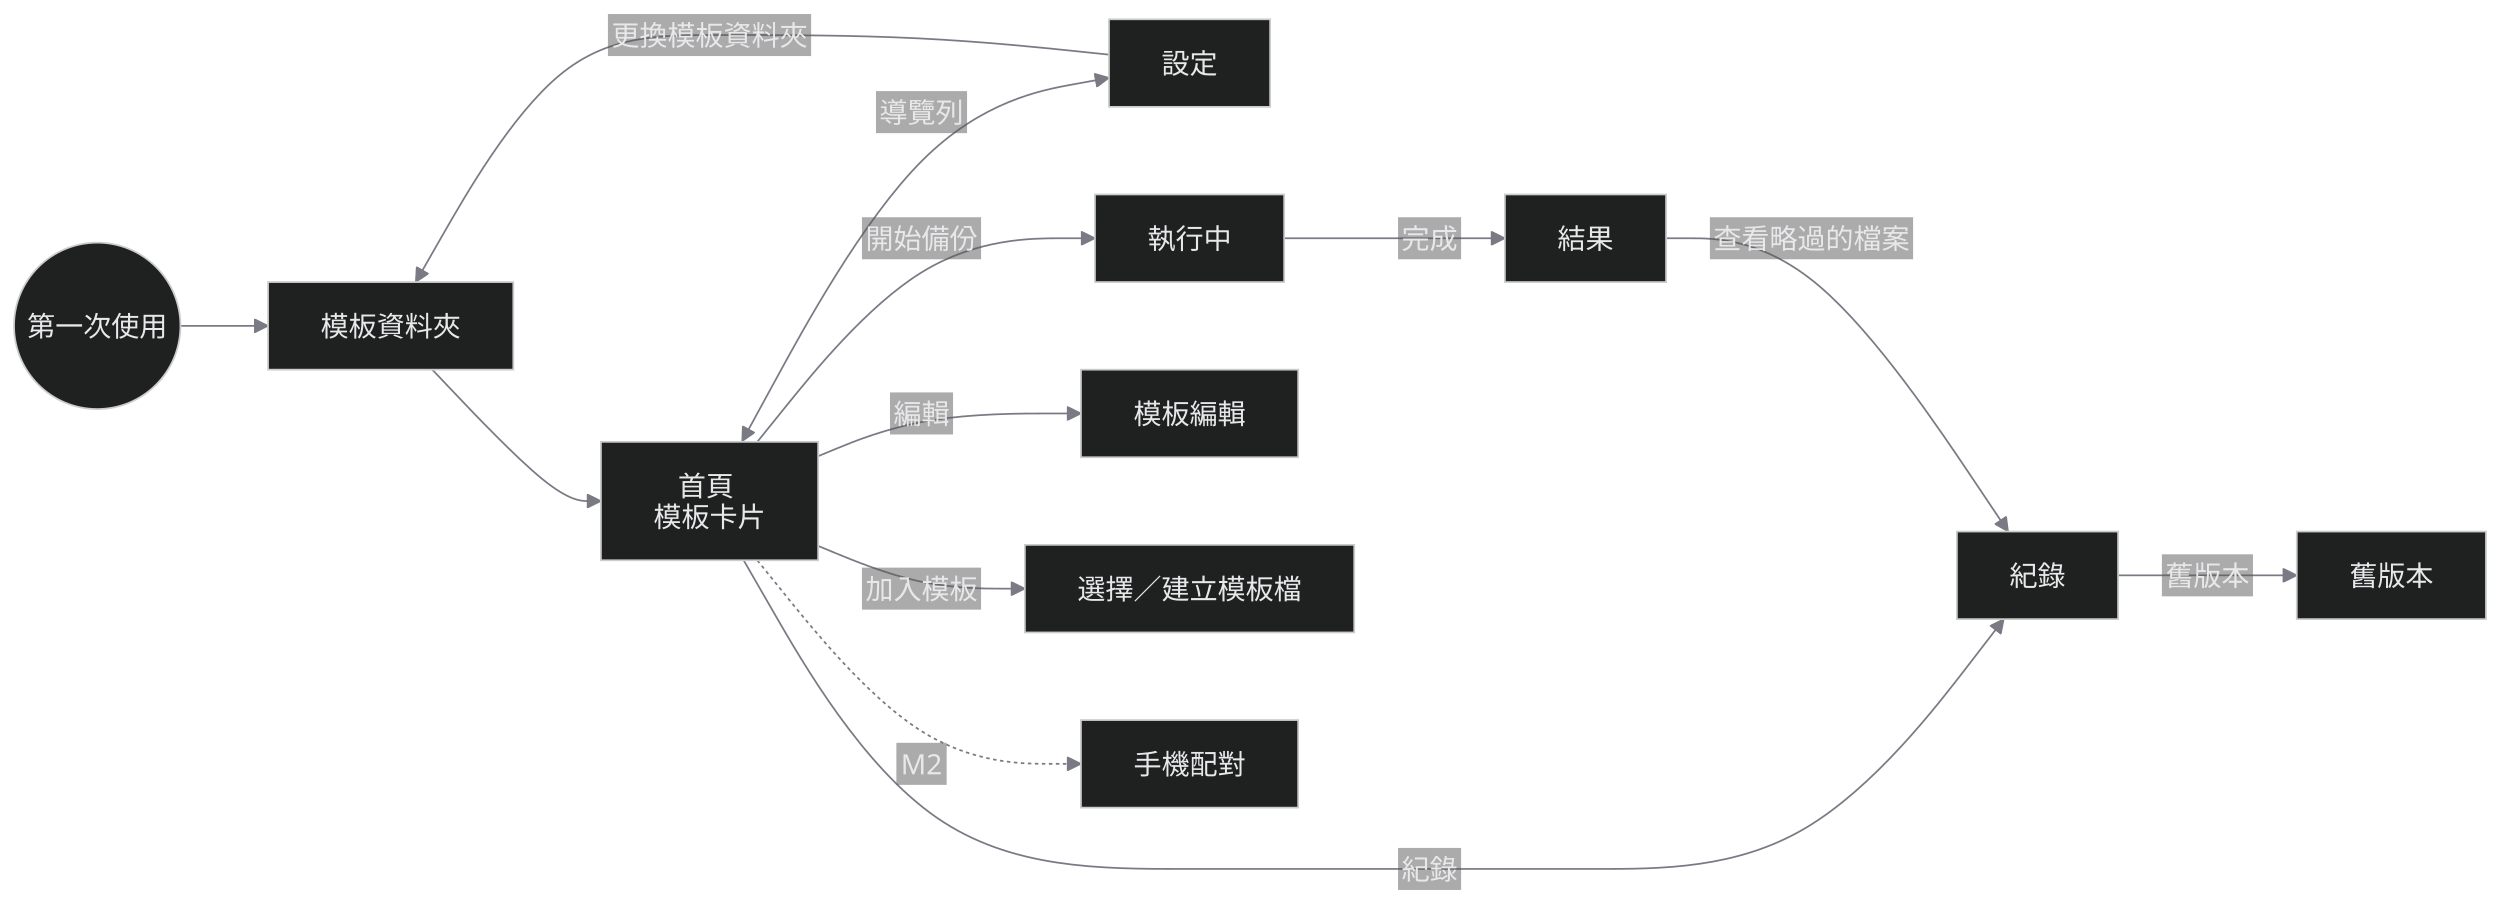
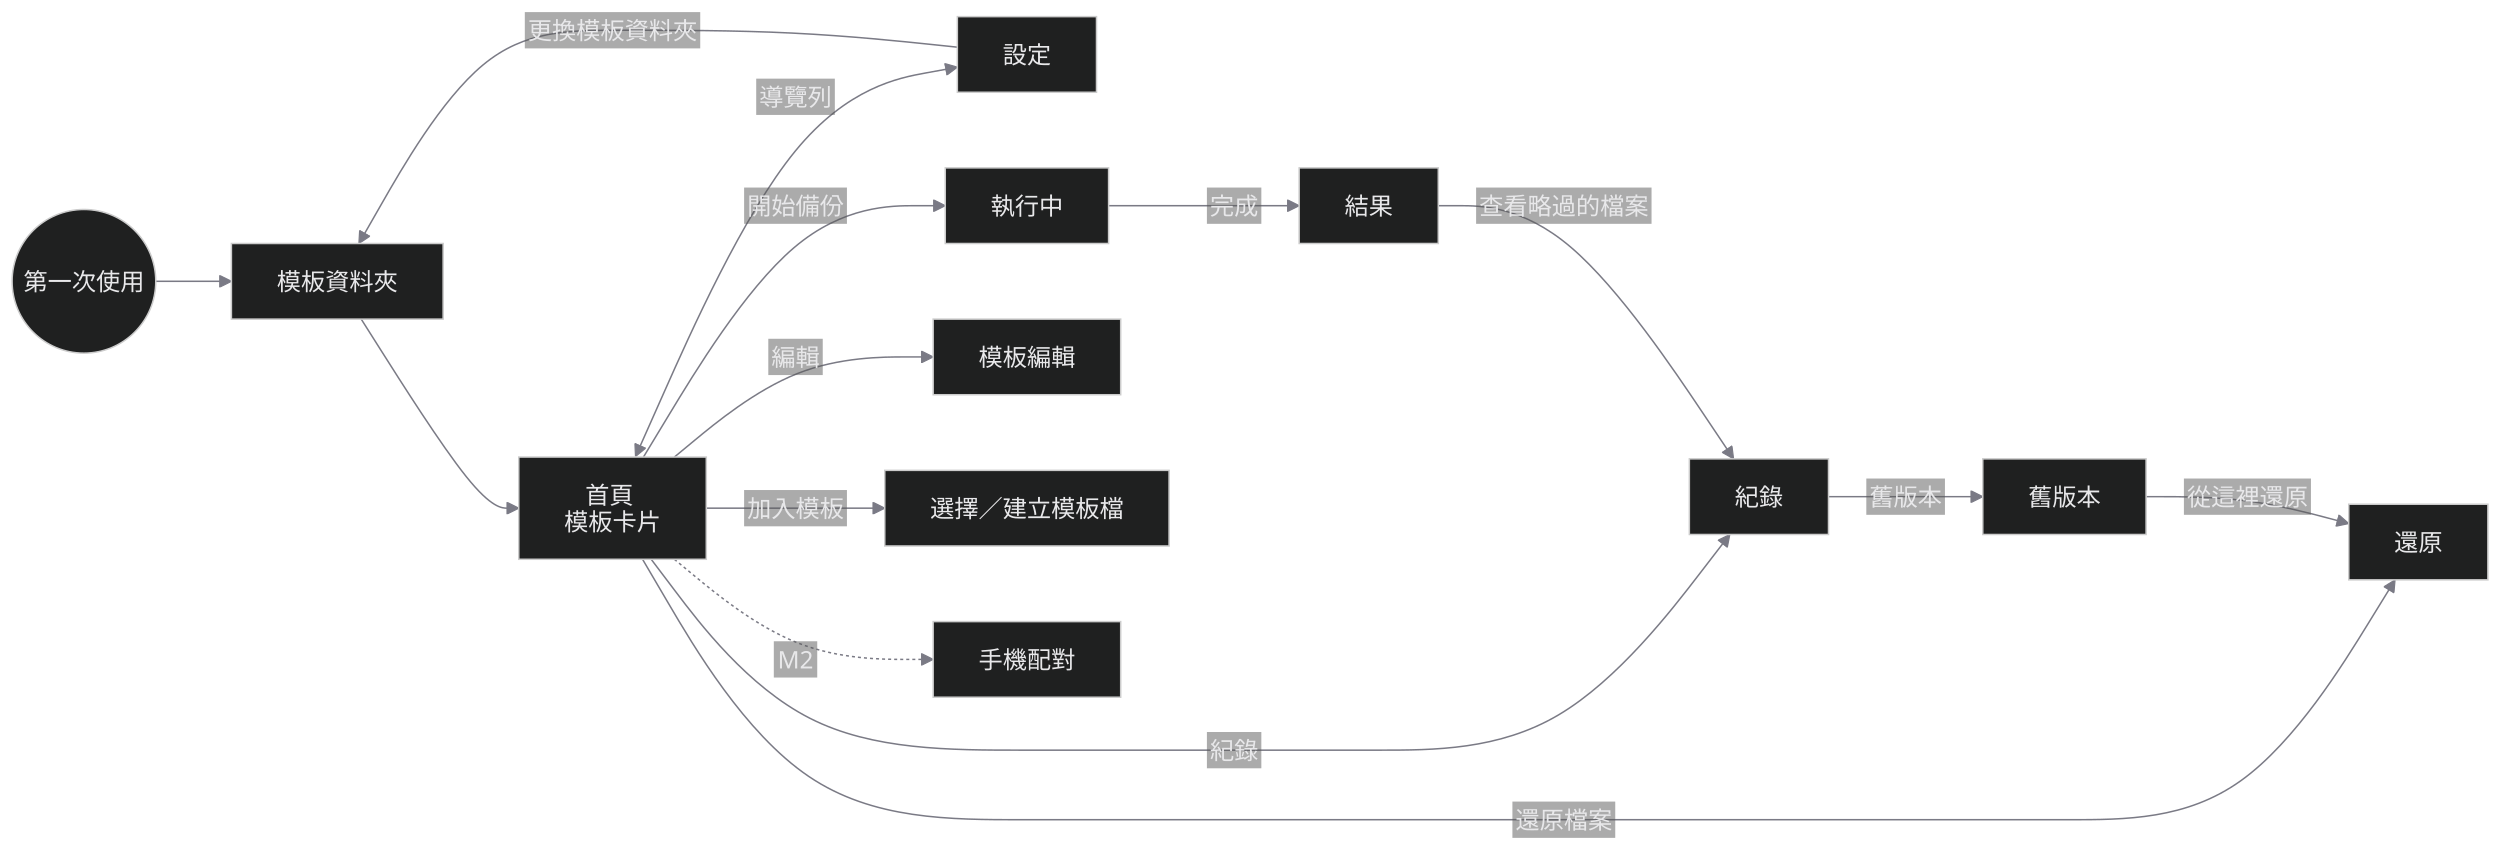
- <svg xmlns="http://www.w3.org/2000/svg" id="diagram-screens" width="100%" class="flowchart" style="max-width: 1427px; background-color: transparent;" viewBox="0 0 1427 516" role="graphics-document document" aria-roledescription="flowchart-v2">
+ <svg xmlns="http://www.w3.org/2000/svg" id="diagram-screens" width="100%" class="flowchart" style="max-width: 1653px; background-color: transparent;" viewBox="0 0 1653 562" role="graphics-document document" aria-roledescription="flowchart-v2">
  <style>#diagram-screens{font-family:Microsoft JhengHei UI,Microsoft JhengHei,Noto Sans TC,sans-serif;font-size:16px;fill:#E8E8EA;}@keyframes edge-animation-frame{from{stroke-dashoffset:0;}}@keyframes dash{to{stroke-dashoffset:0;}}#diagram-screens .edge-animation-slow{stroke-dasharray:9,5!important;stroke-dashoffset:900;animation:dash 50s linear infinite;stroke-linecap:round;}#diagram-screens .edge-animation-fast{stroke-dasharray:9,5!important;stroke-dashoffset:900;animation:dash 20s linear infinite;stroke-linecap:round;}#diagram-screens .error-icon{fill:#a44141;}#diagram-screens .error-text{fill:#ddd;stroke:#ddd;}#diagram-screens .edge-thickness-normal{stroke-width:1px;}#diagram-screens .edge-thickness-thick{stroke-width:3.5px;}#diagram-screens .edge-pattern-solid{stroke-dasharray:0;}#diagram-screens .edge-thickness-invisible{stroke-width:0;fill:none;}#diagram-screens .edge-pattern-dashed{stroke-dasharray:3;}#diagram-screens .edge-pattern-dotted{stroke-dasharray:2;}#diagram-screens .marker{fill:#7A7A85;stroke:#7A7A85;}#diagram-screens .marker.cross{stroke:#7A7A85;}#diagram-screens svg{font-family:Microsoft JhengHei UI,Microsoft JhengHei,Noto Sans TC,sans-serif;font-size:16px;}#diagram-screens p{margin:0;}#diagram-screens .label{font-family:Microsoft JhengHei UI,Microsoft JhengHei,Noto Sans TC,sans-serif;color:#E8E8EA;}#diagram-screens .cluster-label text{fill:#F9FFFE;}#diagram-screens .cluster-label span{color:#F9FFFE;}#diagram-screens .cluster-label span p{background-color:transparent;}#diagram-screens .label text,#diagram-screens span{fill:#E8E8EA;color:#E8E8EA;}#diagram-screens .node rect,#diagram-screens .node circle,#diagram-screens .node ellipse,#diagram-screens .node polygon,#diagram-screens .node path{fill:#1f2020;stroke:#ccc;stroke-width:1px;}#diagram-screens .rough-node .label text,#diagram-screens .node .label text,#diagram-screens .image-shape .label,#diagram-screens .icon-shape .label{text-anchor:middle;}#diagram-screens .node .katex path{fill:#000;stroke:#000;stroke-width:1px;}#diagram-screens .rough-node .label,#diagram-screens .node .label,#diagram-screens .image-shape .label,#diagram-screens .icon-shape .label{text-align:center;}#diagram-screens .node.clickable{cursor:pointer;}#diagram-screens .root .anchor path{fill:#7A7A85!important;stroke-width:0;stroke:#7A7A85;}#diagram-screens .arrowheadPath{fill:lightgrey;}#diagram-screens .edgePath .path{stroke:#7A7A85;stroke-width:1px;}#diagram-screens .flowchart-link{stroke:#7A7A85;fill:none;}#diagram-screens .edgeLabel{background-color:hsl(0, 0%, 34.412%);text-align:center;}#diagram-screens .edgeLabel p{background-color:hsl(0, 0%, 34.412%);}#diagram-screens .edgeLabel rect{opacity:0.5;background-color:hsl(0, 0%, 34.412%);fill:hsl(0, 0%, 34.412%);}#diagram-screens .labelBkg{background-color:rgba(87.75, 87.75, 87.75, 0.5);}#diagram-screens .cluster rect{fill:hsl(180, 1.587%, 28.353%);stroke:rgba(255, 255, 255, 0.25);stroke-width:1px;}#diagram-screens .cluster text{fill:#F9FFFE;}#diagram-screens .cluster span{color:#F9FFFE;}#diagram-screens .node .collapsed-indicator{fill:rgba(255, 255, 255, 0.25);stroke:none;opacity:0.6;}#diagram-screens .node .collapsed-separator{stroke:rgba(255, 255, 255, 0.25);stroke-width:0.75px;}#diagram-screens div.mermaidTooltip{position:absolute;text-align:center;max-width:200px;padding:2px;font-family:Microsoft JhengHei UI,Microsoft JhengHei,Noto Sans TC,sans-serif;font-size:12px;background:#2E2E38;border:1px solid rgba(255, 255, 255, 0.25);border-radius:2px;pointer-events:none;z-index:100;}#diagram-screens .flowchartTitleText{text-anchor:middle;font-size:18px;fill:#E8E8EA;}#diagram-screens rect.text{fill:none;stroke-width:0;}#diagram-screens .icon-shape,#diagram-screens .image-shape{background-color:hsl(0, 0%, 34.412%);text-align:center;}#diagram-screens .icon-shape p,#diagram-screens .image-shape p{background-color:hsl(0, 0%, 34.412%);padding:2px;}#diagram-screens .icon-shape .label rect,#diagram-screens .image-shape .label rect{opacity:0.5;background-color:hsl(0, 0%, 34.412%);fill:hsl(0, 0%, 34.412%);}#diagram-screens .label-icon{display:inline-block;height:1em;overflow:visible;vertical-align:-0.125em;}#diagram-screens .node .label-icon path{fill:currentColor;stroke:revert;stroke-width:revert;}#diagram-screens .node .neo-node{stroke:#ccc;}#diagram-screens [data-look="neo"].node rect,#diagram-screens [data-look="neo"].cluster rect,#diagram-screens [data-look="neo"].node polygon{stroke:url(#diagram-screens-gradient);filter:drop-shadow( 1px 2px 2px rgba(185,185,185,1));}#diagram-screens [data-look="neo"].swimlane.cluster rect{filter:none;}#diagram-screens [data-look="neo"].node path{stroke:url(#diagram-screens-gradient);stroke-width:1px;}#diagram-screens [data-look="neo"].node .outer-path{filter:drop-shadow( 1px 2px 2px rgba(185,185,185,1));}#diagram-screens [data-look="neo"].node .neo-line path{stroke:#ccc;filter:none;}#diagram-screens [data-look="neo"].node circle{stroke:url(#diagram-screens-gradient);filter:drop-shadow( 1px 2px 2px rgba(185,185,185,1));}#diagram-screens [data-look="neo"].node circle .state-start{fill:#000000;}#diagram-screens [data-look="neo"].icon-shape .icon{fill:url(#diagram-screens-gradient);filter:drop-shadow( 1px 2px 2px rgba(185,185,185,1));}#diagram-screens [data-look="neo"].icon-shape .icon-neo path{stroke:url(#diagram-screens-gradient);filter:drop-shadow( 1px 2px 2px rgba(185,185,185,1));}#diagram-screens :root{--mermaid-font-family:"trebuchet ms",verdana,arial,sans-serif;}</style>
  <g>
    <marker id="diagram-screens_flowchart-v2-pointEnd" class="marker flowchart-v2" viewBox="0 0 10 10" refX="5" refY="5" markerUnits="userSpaceOnUse" markerWidth="8" markerHeight="8" orient="auto">
      <path d="M 0 0 L 10 5 L 0 10 z" class="arrowMarkerPath" style="stroke-width: 1; stroke-dasharray: 1, 0;" />
    </marker>
    <marker id="diagram-screens_flowchart-v2-pointStart" class="marker flowchart-v2" viewBox="0 0 10 10" refX="4.5" refY="5" markerUnits="userSpaceOnUse" markerWidth="8" markerHeight="8" orient="auto">
      <path d="M 0 5 L 10 10 L 10 0 z" class="arrowMarkerPath" style="stroke-width: 1; stroke-dasharray: 1, 0;" />
    </marker>
    <marker id="diagram-screens_flowchart-v2-pointEnd-margin" class="marker flowchart-v2" viewBox="0 0 11.5 14" refX="11.5" refY="7" markerUnits="userSpaceOnUse" markerWidth="10.5" markerHeight="14" orient="auto">
      <path d="M 0 0 L 11.5 7 L 0 14 z" class="arrowMarkerPath" style="stroke-width: 0; stroke-dasharray: 1, 0;" />
    </marker>
    <marker id="diagram-screens_flowchart-v2-pointStart-margin" class="marker flowchart-v2" viewBox="0 0 11.5 14" refX="1" refY="7" markerUnits="userSpaceOnUse" markerWidth="11.5" markerHeight="14" orient="auto">
      <polygon points="0,7 11.5,14 11.5,0" class="arrowMarkerPath" style="stroke-width: 0; stroke-dasharray: 1, 0;" />
    </marker>
    <marker id="diagram-screens_flowchart-v2-circleEnd" class="marker flowchart-v2" viewBox="0 0 10 10" refX="11" refY="5" markerUnits="userSpaceOnUse" markerWidth="11" markerHeight="11" orient="auto">
      <circle cx="5" cy="5" r="5" class="arrowMarkerPath" style="stroke-width: 1; stroke-dasharray: 1, 0;" />
    </marker>
    <marker id="diagram-screens_flowchart-v2-circleStart" class="marker flowchart-v2" viewBox="0 0 10 10" refX="-1" refY="5" markerUnits="userSpaceOnUse" markerWidth="11" markerHeight="11" orient="auto">
      <circle cx="5" cy="5" r="5" class="arrowMarkerPath" style="stroke-width: 1; stroke-dasharray: 1, 0;" />
    </marker>
    <marker id="diagram-screens_flowchart-v2-circleEnd-margin" class="marker flowchart-v2" viewBox="0 0 10 10" refY="5" refX="12.25" markerUnits="userSpaceOnUse" markerWidth="14" markerHeight="14" orient="auto">
      <circle cx="5" cy="5" r="5" class="arrowMarkerPath" style="stroke-width: 0; stroke-dasharray: 1, 0;" />
    </marker>
    <marker id="diagram-screens_flowchart-v2-circleStart-margin" class="marker flowchart-v2" viewBox="0 0 10 10" refX="-2" refY="5" markerUnits="userSpaceOnUse" markerWidth="14" markerHeight="14" orient="auto">
      <circle cx="5" cy="5" r="5" class="arrowMarkerPath" style="stroke-width: 0; stroke-dasharray: 1, 0;" />
    </marker>
    <marker id="diagram-screens_flowchart-v2-crossEnd" class="marker cross flowchart-v2" viewBox="0 0 11 11" refX="12" refY="5.2" markerUnits="userSpaceOnUse" markerWidth="11" markerHeight="11" orient="auto">
      <path d="M 1,1 l 9,9 M 10,1 l -9,9" class="arrowMarkerPath" style="stroke-width: 2; stroke-dasharray: 1, 0;" />
    </marker>
    <marker id="diagram-screens_flowchart-v2-crossStart" class="marker cross flowchart-v2" viewBox="0 0 11 11" refX="-1" refY="5.2" markerUnits="userSpaceOnUse" markerWidth="11" markerHeight="11" orient="auto">
      <path d="M 1,1 l 9,9 M 10,1 l -9,9" class="arrowMarkerPath" style="stroke-width: 2; stroke-dasharray: 1, 0;" />
    </marker>
    <marker id="diagram-screens_flowchart-v2-crossEnd-margin" class="marker cross flowchart-v2" viewBox="0 0 15 15" refX="17.7" refY="7.5" markerUnits="userSpaceOnUse" markerWidth="12" markerHeight="12" orient="auto">
      <path d="M 1,1 L 14,14 M 1,14 L 14,1" class="arrowMarkerPath" style="stroke-width: 2.5;" />
    </marker>
    <marker id="diagram-screens_flowchart-v2-crossStart-margin" class="marker cross flowchart-v2" viewBox="0 0 15 15" refX="-3.5" refY="7.5" markerUnits="userSpaceOnUse" markerWidth="12" markerHeight="12" orient="auto">
      <path d="M 1,1 L 14,14 M 1,14 L 14,1" class="arrowMarkerPath" style="stroke-width: 2.5; stroke-dasharray: 1, 0;" />
    </marker>
    <g class="root">
      <g class="clusters" />
      <g class="edgePaths">
        <path d="M103,186L107.167,186C111.333,186,119.667,186,127.333,186C135,186,142,186,145.5,186L149,186" id="diagram-screens-L_START_FOLDER_0" class="edge-thickness-normal edge-pattern-solid edge-thickness-normal edge-pattern-solid flowchart-link" style=";" data-edge="true" data-et="edge" data-id="L_START_FOLDER_0" data-points="W3sieCI6MTAzLCJ5IjoxODZ9LHsieCI6MTI4LCJ5IjoxODZ9LHsieCI6MTUzLCJ5IjoxODZ9XQ==" data-look="classic" marker-end="url(#diagram-screens_flowchart-v2-pointEnd)" />
-         <path d="M246.75,211L258.625,223.5C270.5,236,294.25,261,309.625,273.5C325,286,332,286,335.5,286L339,286" id="diagram-screens-L_FOLDER_HOME_0" class="edge-thickness-normal edge-pattern-solid edge-thickness-normal edge-pattern-solid flowchart-link" style=";" data-edge="true" data-et="edge" data-id="L_FOLDER_HOME_0" data-points="W3sieCI6MjQ2Ljc1LCJ5IjoyMTF9LHsieCI6MzE4LCJ5IjoyODZ9LHsieCI6MzQzLCJ5IjoyODZ9XQ==" data-look="classic" marker-end="url(#diagram-screens_flowchart-v2-pointEnd)" />
-         <path d="M425.337,248.688L442.114,217.907C458.891,187.125,492.446,125.563,526.4,91.638C560.355,57.713,594.71,51.426,611.888,48.282L629.065,45.138" id="diagram-screens-L_HOME_SET_0" class="edge-thickness-normal edge-pattern-solid edge-thickness-normal edge-pattern-solid flowchart-link" style=";" data-edge="true" data-et="edge" data-id="L_HOME_SET_0" data-points="W3sieCI6NDIzLjQyMjUyMjEwNjY4NjEzLCJ5IjoyNTIuMjAwMDAwNzYyOTM5NDV9LHsieCI6NTI2LCJ5Ijo2NH0seyJ4Ijo2MzMsInkiOjQ0LjQxODMwMDY1MzU5NDc3fV0=" data-look="classic" marker-start="url(#diagram-screens_flowchart-v2-pointStart)" marker-end="url(#diagram-screens_flowchart-v2-pointEnd)" />
+         <path d="M238.833,211L252.028,231.833C265.222,252.667,291.611,294.333,308.306,315.167C325,336,332,336,335.5,336L339,336" id="diagram-screens-L_FOLDER_HOME_0" class="edge-thickness-normal edge-pattern-solid edge-thickness-normal edge-pattern-solid flowchart-link" style=";" data-edge="true" data-et="edge" data-id="L_FOLDER_HOME_0" data-points="W3sieCI6MjM4LjgzMzMzMzMzMzMzMzM0LCJ5IjoyMTF9LHsieCI6MzE4LCJ5IjozMzZ9LHsieCI6MzQzLCJ5IjozMzZ9XQ==" data-look="classic" marker-end="url(#diagram-screens_flowchart-v2-pointEnd)" />
+         <path d="M421.662,298.545L439.052,259.454C456.441,220.364,491.221,142.182,525.788,99.947C560.355,57.713,594.71,51.426,611.888,48.282L629.065,45.138" id="diagram-screens-L_HOME_SET_0" class="edge-thickness-normal edge-pattern-solid edge-thickness-normal edge-pattern-solid flowchart-link" style=";" data-edge="true" data-et="edge" data-id="L_HOME_SET_0" data-points="W3sieCI6NDIwLjAzNjAyOTA3MjM2ODgsInkiOjMwMi4yMDAwMDA3NjI5Mzk0NX0seyJ4Ijo1MjYsInkiOjY0fSx7IngiOjYzMywieSI6NDQuNDE4MzAwNjUzNTk0Nzd9XQ==" data-look="classic" marker-start="url(#diagram-screens_flowchart-v2-pointStart)" marker-end="url(#diagram-screens_flowchart-v2-pointEnd)" />
        <path d="M633,31.19L615.167,29.325C597.333,27.46,561.667,23.73,523.667,21.865C485.667,20,445.333,20,410.667,20C376,20,347,20,319.382,42.921C291.765,65.843,265.529,111.686,252.412,134.607L239.294,157.528" id="diagram-screens-L_SET_FOLDER_0" class="edge-thickness-normal edge-pattern-solid edge-thickness-normal edge-pattern-solid flowchart-link" style=";" data-edge="true" data-et="edge" data-id="L_SET_FOLDER_0" data-points="W3sieCI6NjMzLCJ5IjozMS4xODk1NDI0ODM2NjAxM30seyJ4Ijo1MjYsInkiOjIwfSx7IngiOjQwNSwieSI6MjB9LHsieCI6MzE4LCJ5IjoyMH0seyJ4IjoyMzcuMzA3MjI4OTE1NjYyNjUsInkiOjE2MX1d" data-look="classic" marker-end="url(#diagram-screens_flowchart-v2-pointEnd)" />
-         <path d="M432.265,252.2L447.888,232.833C463.51,213.467,494.755,174.733,526.211,155.367C557.667,136,589.333,136,605.167,136L621,136" id="diagram-screens-L_HOME_RUN_0" class="edge-thickness-normal edge-pattern-solid edge-thickness-normal edge-pattern-solid flowchart-link" style=";" data-edge="true" data-et="edge" data-id="L_HOME_RUN_0" data-points="W3sieCI6NDMyLjI2NTMzMjcxNzg5NTUsInkiOjI1Mi4yMDAwMDA3NjI5Mzk0NX0seyJ4Ijo1MjYsInkiOjEzNn0seyJ4Ijo2MjUsInkiOjEzNn1d" data-look="classic" marker-end="url(#diagram-screens_flowchart-v2-pointEnd)" />
-         <path d="M467,260.38L476.833,256.317C486.667,252.253,506.333,244.127,530.667,240.063C555,236,584,236,598.5,236L613,236" id="diagram-screens-L_HOME_EDIT_0" class="edge-thickness-normal edge-pattern-solid edge-thickness-normal edge-pattern-solid flowchart-link" style=";" data-edge="true" data-et="edge" data-id="L_HOME_EDIT_0" data-points="W3sieCI6NDY3LCJ5IjoyNjAuMzgwMTY1Mjg5MjU2Mn0seyJ4Ijo1MjYsInkiOjIzNn0seyJ4Ijo2MTcsInkiOjIzNn1d" data-look="classic" marker-end="url(#diagram-screens_flowchart-v2-pointEnd)" />
-         <path d="M467,311.62L476.833,315.683C486.667,319.747,506.333,327.873,525.333,331.937C544.333,336,562.667,336,571.833,336L581,336" id="diagram-screens-L_HOME_ADD_0" class="edge-thickness-normal edge-pattern-solid edge-thickness-normal edge-pattern-solid flowchart-link" style=";" data-edge="true" data-et="edge" data-id="L_HOME_ADD_0" data-points="W3sieCI6NDY3LCJ5IjozMTEuNjE5ODM0NzEwNzQzOH0seyJ4Ijo1MjYsInkiOjMzNn0seyJ4Ijo1ODUsInkiOjMzNn1d" data-look="classic" marker-end="url(#diagram-screens_flowchart-v2-pointEnd)" />
-         <path d="M424.475,319.8L441.396,349.167C458.317,378.533,492.158,437.267,534.579,466.633C577,496,628,496,676.333,496C724.667,496,770.333,496,808,496C845.667,496,875.333,496,911.667,496C948,496,991,496,1030.386,472.762C1069.773,449.523,1105.545,403.047,1123.432,379.808L1141.318,356.57" id="diagram-screens-L_HOME_LOG_0" class="edge-thickness-normal edge-pattern-solid edge-thickness-normal edge-pattern-solid flowchart-link" style=";" data-edge="true" data-et="edge" data-id="L_HOME_LOG_0" data-points="W3sieCI6NDI0LjQ3NTIzNzY1NTYzOTY2LCJ5IjozMTkuNzk5OTk5MjM3MDYwNTV9LHsieCI6NTI2LCJ5Ijo0OTZ9LHsieCI6Njc5LCJ5Ijo0OTZ9LHsieCI6ODE2LCJ5Ijo0OTZ9LHsieCI6OTA1LCJ5Ijo0OTZ9LHsieCI6MTAzNCwieSI6NDk2fSx7IngiOjExNDMuNzU3NzU2NjA3MDQyNywieSI6MzUzLjM5OTk5OTYxODUzMDN9XQ==" data-look="classic" marker-end="url(#diagram-screens_flowchart-v2-pointEnd)" />
+         <path d="M425.449,302.2L442.207,274.5C458.966,246.8,492.483,191.4,525.075,163.7C557.667,136,589.333,136,605.167,136L621,136" id="diagram-screens-L_HOME_RUN_0" class="edge-thickness-normal edge-pattern-solid edge-thickness-normal edge-pattern-solid flowchart-link" style=";" data-edge="true" data-et="edge" data-id="L_HOME_RUN_0" data-points="W3sieCI6NDI1LjQ0ODk5OTUzODQyMTYsInkiOjMwMi4yMDAwMDA3NjI5Mzk0NX0seyJ4Ijo1MjYsInkiOjEzNn0seyJ4Ijo2MjUsInkiOjEzNn1d" data-look="classic" marker-end="url(#diagram-screens_flowchart-v2-pointEnd)" />
+         <path d="M445.898,302.2L459.248,291.167C472.599,280.133,499.299,258.067,527.15,247.033C555,236,584,236,598.5,236L613,236" id="diagram-screens-L_HOME_EDIT_0" class="edge-thickness-normal edge-pattern-solid edge-thickness-normal edge-pattern-solid flowchart-link" style=";" data-edge="true" data-et="edge" data-id="L_HOME_EDIT_0" data-points="W3sieCI6NDQ1Ljg5Nzk5OTA3Njg0MzIzLCJ5IjozMDIuMjAwMDAwNzYyOTM5NDV9LHsieCI6NTI2LCJ5IjoyMzZ9LHsieCI6NjE3LCJ5IjoyMzZ9XQ==" data-look="classic" marker-end="url(#diagram-screens_flowchart-v2-pointEnd)" />
+         <path d="M467,336L476.833,336C486.667,336,506.333,336,525.333,336C544.333,336,562.667,336,571.833,336L581,336" id="diagram-screens-L_HOME_ADD_0" class="edge-thickness-normal edge-pattern-solid edge-thickness-normal edge-pattern-solid flowchart-link" style=";" data-edge="true" data-et="edge" data-id="L_HOME_ADD_0" data-points="W3sieCI6NDY3LCJ5IjozMzZ9LHsieCI6NTI2LCJ5IjozMzZ9LHsieCI6NTg1LCJ5IjozMzZ9XQ==" data-look="classic" marker-end="url(#diagram-screens_flowchart-v2-pointEnd)" />
+         <path d="M430.561,369.8L446.468,390.833C462.374,411.867,494.187,453.933,535.594,474.967C577,496,628,496,676.333,496C724.667,496,770.333,496,808,496C845.667,496,875.333,496,911.667,496C948,496,991,496,1030.386,472.762C1069.773,449.523,1105.545,403.047,1123.432,379.808L1141.318,356.57" id="diagram-screens-L_HOME_LOG_0" class="edge-thickness-normal edge-pattern-solid edge-thickness-normal edge-pattern-solid flowchart-link" style=";" data-edge="true" data-et="edge" data-id="L_HOME_LOG_0" data-points="W3sieCI6NDMwLjU2MTI0OTQyMzAyNzA1LCJ5IjozNjkuNzk5OTk5MjM3MDYwNTV9LHsieCI6NTI2LCJ5Ijo0OTZ9LHsieCI6Njc5LCJ5Ijo0OTZ9LHsieCI6ODE2LCJ5Ijo0OTZ9LHsieCI6OTA1LCJ5Ijo0OTZ9LHsieCI6MTAzNCwieSI6NDk2fSx7IngiOjExNDMuNzU3NzU2NjA3MDQyNywieSI6MzUzLjM5OTk5OTYxODUzMDN9XQ==" data-look="classic" marker-end="url(#diagram-screens_flowchart-v2-pointEnd)" />
        <path d="M733,136L746.833,136C760.667,136,788.333,136,808.667,136C829,136,842,136,848.5,136L855,136" id="diagram-screens-L_RUN_RESULT_0" class="edge-thickness-normal edge-pattern-solid edge-thickness-normal edge-pattern-solid flowchart-link" style=";" data-edge="true" data-et="edge" data-id="L_RUN_RESULT_0" data-points="W3sieCI6NzMzLCJ5IjoxMzZ9LHsieCI6ODE2LCJ5IjoxMzZ9LHsieCI6ODU5LCJ5IjoxMzZ9XQ==" data-look="classic" marker-end="url(#diagram-screens_flowchart-v2-pointEnd)" />
        <path d="M951,136L964.833,136C978.667,136,1006.333,136,1038.502,163.346C1070.67,190.693,1107.34,245.385,1125.675,272.731L1144.01,300.078" id="diagram-screens-L_RESULT_LOG_0" class="edge-thickness-normal edge-pattern-solid edge-thickness-normal edge-pattern-solid flowchart-link" style=";" data-edge="true" data-et="edge" data-id="L_RESULT_LOG_0" data-points="W3sieCI6OTUxLCJ5IjoxMzZ9LHsieCI6MTAzNCwieSI6MTM2fSx7IngiOjExNDYuMjM4MDQ1NzA0ODEyLCJ5IjozMDMuMzk5OTk5NjE4NTMwM31d" data-look="classic" marker-end="url(#diagram-screens_flowchart-v2-pointEnd)" />
        <path d="M1209,328.4L1217.5,328.4C1226,328.4,1243,328.4,1259.333,328.4C1275.667,328.4,1291.333,328.4,1299.167,328.4L1307,328.4" id="diagram-screens-L_LOG_VER_0" class="edge-thickness-normal edge-pattern-solid edge-thickness-normal edge-pattern-solid flowchart-link" style=";" data-edge="true" data-et="edge" data-id="L_LOG_VER_0" data-points="W3sieCI6MTIwOSwieSI6MzI4LjM5OTk5OTYxODUzMDN9LHsieCI6MTI2MCwieSI6MzI4LjM5OTk5OTYxODUzMDN9LHsieCI6MTMxMSwieSI6MzI4LjM5OTk5OTYxODUzMDN9XQ==" data-look="classic" marker-end="url(#diagram-screens_flowchart-v2-pointEnd)" />
-         <path d="M432.265,319.8L447.888,339.167C463.51,358.533,494.755,397.267,524.878,416.633C555,436,584,436,598.5,436L613,436" id="diagram-screens-L_HOME_PHONE_0" class="edge-thickness-normal edge-pattern-dotted edge-thickness-normal edge-pattern-solid flowchart-link" style=";" data-edge="true" data-et="edge" data-id="L_HOME_PHONE_0" data-points="W3sieCI6NDMyLjI2NTMzMjcxNzg5NTUsInkiOjMxOS43OTk5OTkyMzcwNjA1NX0seyJ4Ijo1MjYsInkiOjQzNn0seyJ4Ijo2MTcsInkiOjQzNn1d" data-look="classic" marker-end="url(#diagram-screens_flowchart-v2-pointEnd)" />
+         <path d="M424.853,369.8L441.711,398.5C458.569,427.2,492.284,484.6,534.642,513.3C577,542,628,542,676.333,542C724.667,542,770.333,542,808,542C845.667,542,875.333,542,911.667,542C948,542,991,542,1034,542C1077,542,1120,542,1157.667,542C1195.333,542,1227.667,542,1261.333,542C1295,542,1330,542,1367.667,542C1405.333,542,1445.667,542,1481.753,516.134C1517.839,490.269,1549.678,438.538,1565.597,412.672L1581.517,386.807" id="diagram-screens-L_HOME_RST_0" class="edge-thickness-normal edge-pattern-solid edge-thickness-normal edge-pattern-solid flowchart-link" style=";" data-edge="true" data-et="edge" data-id="L_HOME_RST_0" data-points="W3sieCI6NDI0Ljg1MzM5NzYxMDExODA3LCJ5IjozNjkuNzk5OTk5MjM3MDYwNTV9LHsieCI6NTI2LCJ5Ijo1NDJ9LHsieCI6Njc5LCJ5Ijo1NDJ9LHsieCI6ODE2LCJ5Ijo1NDJ9LHsieCI6OTA1LCJ5Ijo1NDJ9LHsieCI6MTAzNCwieSI6NTQyfSx7IngiOjExNjMsInkiOjU0Mn0seyJ4IjoxMjYwLCJ5Ijo1NDJ9LHsieCI6MTM2NSwieSI6NTQyfSx7IngiOjE0ODYsInkiOjU0Mn0seyJ4IjoxNTgzLjYxMzI4OTc5MjMxNzgsInkiOjM4My4zOTk5OTk2MTg1MzAzfV0=" data-look="classic" marker-end="url(#diagram-screens_flowchart-v2-pointEnd)" />
+         <path d="M1419,328.4L1430.167,328.4C1441.333,328.4,1463.667,328.4,1485.356,331.194C1507.045,333.987,1528.089,339.574,1538.612,342.368L1549.134,345.161" id="diagram-screens-L_VER_RST_0" class="edge-thickness-normal edge-pattern-solid edge-thickness-normal edge-pattern-solid flowchart-link" style=";" data-edge="true" data-et="edge" data-id="L_VER_RST_0" data-points="W3sieCI6MTQxOSwieSI6MzI4LjM5OTk5OTYxODUzMDN9LHsieCI6MTQ4NiwieSI6MzI4LjM5OTk5OTYxODUzMDN9LHsieCI6MTU1MywieSI6MzQ2LjE4NzYxMDIzNzk5OTN9XQ==" data-look="classic" marker-end="url(#diagram-screens_flowchart-v2-pointEnd)" />
+         <path d="M445.898,369.8L459.248,380.833C472.599,391.867,499.299,413.933,527.15,424.967C555,436,584,436,598.5,436L613,436" id="diagram-screens-L_HOME_PHONE_0" class="edge-thickness-normal edge-pattern-dotted edge-thickness-normal edge-pattern-solid flowchart-link" style=";" data-edge="true" data-et="edge" data-id="L_HOME_PHONE_0" data-points="W3sieCI6NDQ1Ljg5Nzk5OTA3Njg0MzIzLCJ5IjozNjkuNzk5OTk5MjM3MDYwNTV9LHsieCI6NTI2LCJ5Ijo0MzZ9LHsieCI6NjE3LCJ5Ijo0MzZ9XQ==" data-look="classic" marker-end="url(#diagram-screens_flowchart-v2-pointEnd)" />
      </g>
      <g class="edgeLabels">
        <g class="edgeLabel">
          <g class="label" data-id="L_START_FOLDER_0" transform="translate(0, 0)">
            <text y="-10.1" text-anchor="middle">
              <tspan class="text-outer-tspan row" x="0" y="-0.1em" dy="1.1em" text-anchor="middle" />
            </text>
          </g>
        </g>
        <g>
          <rect class="background" style="stroke: none" />
        </g>
        <g class="edgeLabel">
          <g class="label" data-id="L_FOLDER_HOME_0" transform="translate(0, 0)">
            <text y="-10.1" text-anchor="middle">
              <tspan class="text-outer-tspan row" x="0" y="-0.1em" dy="1.1em" text-anchor="middle" />
            </text>
          </g>
        </g>
        <g>
          <rect class="background" style="stroke: none" />
        </g>
        <g class="edgeLabel" transform="translate(526, 64)">
          <g class="label" data-id="L_HOME_SET_0" transform="translate(0, -10)">
            <g>
              <rect class="background" style="" x="-26" y="-2" width="52" height="24" />
              <text y="-10.1" text-anchor="middle" style="">
                <tspan class="text-outer-tspan row" x="0" y="-0.1em" dy="1.1em" text-anchor="middle">
                  <tspan font-style="normal" class="text-inner-tspan" font-weight="normal">導覽列</tspan>
                </tspan>
              </text>
            </g>
          </g>
        </g>
        <g class="edgeLabel" transform="translate(405, 20)">
          <g class="label" data-id="L_SET_FOLDER_0" transform="translate(0, -10)">
            <g>
              <rect class="background" style="" x="-58" y="-2" width="116" height="24" />
              <text y="-10.1" text-anchor="middle" style="">
                <tspan class="text-outer-tspan row" x="0" y="-0.1em" dy="1.1em" text-anchor="middle">
                  <tspan font-style="normal" class="text-inner-tspan" font-weight="normal">更換模板資料夾</tspan>
                </tspan>
              </text>
            </g>
          </g>
        </g>
        <g class="edgeLabel" transform="translate(526, 136)">
          <g class="label" data-id="L_HOME_RUN_0" transform="translate(0, -10)">
            <g>
              <rect class="background" style="" x="-34" y="-2" width="68" height="24" />
              <text y="-10.1" text-anchor="middle" style="">
                <tspan class="text-outer-tspan row" x="0" y="-0.1em" dy="1.1em" text-anchor="middle">
                  <tspan font-style="normal" class="text-inner-tspan" font-weight="normal">開始備份</tspan>
                </tspan>
              </text>
            </g>
          </g>
        </g>
        <g class="edgeLabel" transform="translate(526, 236)">
          <g class="label" data-id="L_HOME_EDIT_0" transform="translate(0, -10)">
            <g>
              <rect class="background" style="" x="-18" y="-2" width="36" height="24" />
              <text y="-10.1" text-anchor="middle" style="">
                <tspan class="text-outer-tspan row" x="0" y="-0.1em" dy="1.1em" text-anchor="middle">
                  <tspan font-style="normal" class="text-inner-tspan" font-weight="normal">編輯</tspan>
                </tspan>
              </text>
            </g>
          </g>
        </g>
        <g class="edgeLabel" transform="translate(526, 336)">
          <g class="label" data-id="L_HOME_ADD_0" transform="translate(0, -10)">
            <g>
              <rect class="background" style="" x="-34" y="-2" width="68" height="24" />
              <text y="-10.1" text-anchor="middle" style="">
                <tspan class="text-outer-tspan row" x="0" y="-0.1em" dy="1.1em" text-anchor="middle">
                  <tspan font-style="normal" class="text-inner-tspan" font-weight="normal">加入模板</tspan>
                </tspan>
              </text>
            </g>
          </g>
        </g>
        <g class="edgeLabel" transform="translate(816, 496)">
          <g class="label" data-id="L_HOME_LOG_0" transform="translate(0, -10)">
            <g>
              <rect class="background" style="" x="-18" y="-2" width="36" height="24" />
              <text y="-10.1" text-anchor="middle" style="">
                <tspan class="text-outer-tspan row" x="0" y="-0.1em" dy="1.1em" text-anchor="middle">
                  <tspan font-style="normal" class="text-inner-tspan" font-weight="normal">紀錄</tspan>
                </tspan>
              </text>
            </g>
          </g>
        </g>
        <g class="edgeLabel" transform="translate(816, 136)">
          <g class="label" data-id="L_RUN_RESULT_0" transform="translate(0, -10)">
            <g>
              <rect class="background" style="" x="-18" y="-2" width="36" height="24" />
              <text y="-10.1" text-anchor="middle" style="">
                <tspan class="text-outer-tspan row" x="0" y="-0.1em" dy="1.1em" text-anchor="middle">
                  <tspan font-style="normal" class="text-inner-tspan" font-weight="normal">完成</tspan>
                </tspan>
              </text>
            </g>
          </g>
        </g>
        <g class="edgeLabel" transform="translate(1034, 136)">
          <g class="label" data-id="L_RESULT_LOG_0" transform="translate(0, -10)">
            <g>
              <rect class="background" style="" x="-58" y="-2" width="116" height="24" />
              <text y="-10.1" text-anchor="middle" style="">
                <tspan class="text-outer-tspan row" x="0" y="-0.1em" dy="1.1em" text-anchor="middle">
                  <tspan font-style="normal" class="text-inner-tspan" font-weight="normal">查看略過的檔案</tspan>
                </tspan>
              </text>
            </g>
          </g>
        </g>
        <g class="edgeLabel" transform="translate(1260, 328.4)">
          <g class="label" data-id="L_LOG_VER_0" transform="translate(0, -10)">
            <g>
              <rect class="background" style="" x="-26" y="-2" width="52" height="24" />
              <text y="-10.1" text-anchor="middle" style="">
                <tspan class="text-outer-tspan row" x="0" y="-0.1em" dy="1.1em" text-anchor="middle">
                  <tspan font-style="normal" class="text-inner-tspan" font-weight="normal">舊版本</tspan>
                </tspan>
              </text>
            </g>
          </g>
        </g>
+         <g class="edgeLabel" transform="translate(1034, 542)">
+           <g class="label" data-id="L_HOME_RST_0" transform="translate(0, -10)">
+             <g>
+               <rect class="background" style="" x="-34" y="-2" width="68" height="24" />
+               <text y="-10.1" text-anchor="middle" style="">
+                 <tspan class="text-outer-tspan row" x="0" y="-0.1em" dy="1.1em" text-anchor="middle">
+                   <tspan font-style="normal" class="text-inner-tspan" font-weight="normal">還原檔案</tspan>
+                 </tspan>
+               </text>
+             </g>
+           </g>
+         </g>
+         <g class="edgeLabel" transform="translate(1486, 328.4)">
+           <g class="label" data-id="L_VER_RST_0" transform="translate(0, -10)">
+             <g>
+               <rect class="background" style="" x="-42" y="-2" width="84" height="24" />
+               <text y="-10.1" text-anchor="middle" style="">
+                 <tspan class="text-outer-tspan row" x="0" y="-0.1em" dy="1.1em" text-anchor="middle">
+                   <tspan font-style="normal" class="text-inner-tspan" font-weight="normal">從這裡還原</tspan>
+                 </tspan>
+               </text>
+             </g>
+           </g>
+         </g>
        <g class="edgeLabel" transform="translate(526, 436)">
          <g class="label" data-id="L_HOME_PHONE_0" transform="translate(0, -10)">
            <g>
              <rect class="background" style="" x="-14.359" y="-2" width="28.719" height="24" />
              <text y="-10.1" text-anchor="middle" style="">
                <tspan class="text-outer-tspan row" x="0" y="-0.1em" dy="1.1em" text-anchor="middle">
                  <tspan font-style="normal" class="text-inner-tspan" font-weight="normal">M2</tspan>
                </tspan>
              </text>
            </g>
          </g>
        </g>
      </g>
      <g class="nodes">
        <g class="node default" id="diagram-screens-flowchart-START-0" data-look="classic" transform="translate(55.5, 186)">
          <circle class="basic label-container" style="" r="47.5" cx="0" cy="0" />
          <g class="label" style="" transform="translate(0, -10)">
            <rect />
            <g>
              <rect class="background" style="stroke: none" />
              <text y="-10.1" style="">
                <tspan class="text-outer-tspan row" x="0" y="-0.1em" dy="1.1em">
                  <tspan font-style="normal" class="text-inner-tspan" font-weight="normal">第一次使用</tspan>
                </tspan>
              </text>
            </g>
          </g>
        </g>
        <g class="node default" id="diagram-screens-flowchart-FOLDER-1" data-look="classic" transform="translate(223, 186)">
          <rect class="basic label-container" style="" x="-70" y="-25" width="140" height="50" />
          <g class="label" style="" transform="translate(0, -10)">
            <rect />
            <g>
              <rect class="background" style="stroke: none" />
              <text y="-10.1" style="">
                <tspan class="text-outer-tspan row" x="0" y="-0.1em" dy="1.1em">
                  <tspan font-style="normal" class="text-inner-tspan" font-weight="normal">模板資料夾</tspan>
                </tspan>
              </text>
            </g>
          </g>
        </g>
-         <g class="node default" id="diagram-screens-flowchart-HOME-3" data-look="classic" transform="translate(405, 286)">
+         <g class="node default" id="diagram-screens-flowchart-HOME-3" data-look="classic" transform="translate(405, 336)">
          <rect class="basic label-container" style="" x="-62" y="-33.8" width="124" height="67.6" />
          <g class="label" style="" transform="translate(0, -18.8)">
            <rect />
            <g>
              <rect class="background" style="stroke: none" />
              <text y="-10.1" style="">
                <tspan class="text-outer-tspan row" x="0" y="-0.1em" dy="1.1em">
                  <tspan font-style="normal" class="text-inner-tspan" font-weight="normal">首頁</tspan>
                </tspan>
                <tspan class="text-outer-tspan row" x="0" y="1em" dy="1.1em">
                  <tspan font-style="normal" class="text-inner-tspan" font-weight="normal">模板卡片</tspan>
                </tspan>
              </text>
            </g>
          </g>
        </g>
        <g class="node default" id="diagram-screens-flowchart-SET-5" data-look="classic" transform="translate(679, 36)">
          <rect class="basic label-container" style="" x="-46" y="-25" width="92" height="50" />
          <g class="label" style="" transform="translate(0, -10)">
            <rect />
            <g>
              <rect class="background" style="stroke: none" />
              <text y="-10.1" style="">
                <tspan class="text-outer-tspan row" x="0" y="-0.1em" dy="1.1em">
                  <tspan font-style="normal" class="text-inner-tspan" font-weight="normal">設定</tspan>
                </tspan>
              </text>
            </g>
          </g>
        </g>
        <g class="node default" id="diagram-screens-flowchart-RUN-9" data-look="classic" transform="translate(679, 136)">
          <rect class="basic label-container" style="" x="-54" y="-25" width="108" height="50" />
          <g class="label" style="" transform="translate(0, -10)">
            <rect />
            <g>
              <rect class="background" style="stroke: none" />
              <text y="-10.1" style="">
                <tspan class="text-outer-tspan row" x="0" y="-0.1em" dy="1.1em">
                  <tspan font-style="normal" class="text-inner-tspan" font-weight="normal">執行中</tspan>
                </tspan>
              </text>
            </g>
          </g>
        </g>
        <g class="node default" id="diagram-screens-flowchart-EDIT-11" data-look="classic" transform="translate(679, 236)">
          <rect class="basic label-container" style="" x="-62" y="-25" width="124" height="50" />
          <g class="label" style="" transform="translate(0, -10)">
            <rect />
            <g>
              <rect class="background" style="stroke: none" />
              <text y="-10.1" style="">
                <tspan class="text-outer-tspan row" x="0" y="-0.1em" dy="1.1em">
                  <tspan font-style="normal" class="text-inner-tspan" font-weight="normal">模板編輯</tspan>
                </tspan>
              </text>
            </g>
          </g>
        </g>
        <g class="node default" id="diagram-screens-flowchart-ADD-13" data-look="classic" transform="translate(679, 336)">
          <rect class="basic label-container" style="" x="-94" y="-25" width="188" height="50" />
          <g class="label" style="" transform="translate(0, -10)">
            <rect />
            <g>
              <rect class="background" style="stroke: none" />
              <text y="-10.1" style="">
                <tspan class="text-outer-tspan row" x="0" y="-0.1em" dy="1.1em">
                  <tspan font-style="normal" class="text-inner-tspan" font-weight="normal">選擇／建立模板檔</tspan>
                </tspan>
              </text>
            </g>
          </g>
        </g>
        <g class="node default" id="diagram-screens-flowchart-LOG-15" data-look="classic" transform="translate(1163, 328.4)">
          <rect class="basic label-container" style="" x="-46" y="-25" width="92" height="50" />
          <g class="label" style="" transform="translate(0, -10)">
            <rect />
            <g>
              <rect class="background" style="stroke: none" />
              <text y="-10.1" style="">
                <tspan class="text-outer-tspan row" x="0" y="-0.1em" dy="1.1em">
                  <tspan font-style="normal" class="text-inner-tspan" font-weight="normal">紀錄</tspan>
                </tspan>
              </text>
            </g>
          </g>
        </g>
        <g class="node default" id="diagram-screens-flowchart-RESULT-17" data-look="classic" transform="translate(905, 136)">
          <rect class="basic label-container" style="" x="-46" y="-25" width="92" height="50" />
          <g class="label" style="" transform="translate(0, -10)">
            <rect />
            <g>
              <rect class="background" style="stroke: none" />
              <text y="-10.1" style="">
                <tspan class="text-outer-tspan row" x="0" y="-0.1em" dy="1.1em">
                  <tspan font-style="normal" class="text-inner-tspan" font-weight="normal">結果</tspan>
                </tspan>
              </text>
            </g>
          </g>
        </g>
        <g class="node default" id="diagram-screens-flowchart-VER-21" data-look="classic" transform="translate(1365, 328.4)">
          <rect class="basic label-container" style="" x="-54" y="-25" width="108" height="50" />
          <g class="label" style="" transform="translate(0, -10)">
            <rect />
            <g>
              <rect class="background" style="stroke: none" />
              <text y="-10.1" style="">
                <tspan class="text-outer-tspan row" x="0" y="-0.1em" dy="1.1em">
                  <tspan font-style="normal" class="text-inner-tspan" font-weight="normal">舊版本</tspan>
                </tspan>
              </text>
            </g>
          </g>
        </g>
-         <g class="node default" id="diagram-screens-flowchart-PHONE-23" data-look="classic" transform="translate(679, 436)">
+         <g class="node default" id="diagram-screens-flowchart-RST-23" data-look="classic" transform="translate(1599, 358.4)">
+           <rect class="basic label-container" style="" x="-46" y="-25" width="92" height="50" />
+           <g class="label" style="" transform="translate(0, -10)">
+             <rect />
+             <g>
+               <rect class="background" style="stroke: none" />
+               <text y="-10.1" style="">
+                 <tspan class="text-outer-tspan row" x="0" y="-0.1em" dy="1.1em">
+                   <tspan font-style="normal" class="text-inner-tspan" font-weight="normal">還原</tspan>
+                 </tspan>
+               </text>
+             </g>
+           </g>
+         </g>
+         <g class="node default" id="diagram-screens-flowchart-PHONE-27" data-look="classic" transform="translate(679, 436)">
          <rect class="basic label-container" style="" x="-62" y="-25" width="124" height="50" />
          <g class="label" style="" transform="translate(0, -10)">
            <rect />
            <g>
              <rect class="background" style="stroke: none" />
              <text y="-10.1" style="">
                <tspan class="text-outer-tspan row" x="0" y="-0.1em" dy="1.1em">
                  <tspan font-style="normal" class="text-inner-tspan" font-weight="normal">手機配對</tspan>
                </tspan>
              </text>
            </g>
          </g>
        </g>
      </g>
    </g>
  </g>
  <defs>
    <filter id="diagram-screens-drop-shadow" height="130%" width="130%">
      <feDropShadow dx="4" dy="4" stdDeviation="0" flood-opacity="0.06" flood-color="#FFFFFF" />
    </filter>
  </defs>
  <defs>
    <filter id="diagram-screens-drop-shadow-small" height="150%" width="150%">
      <feDropShadow dx="2" dy="2" stdDeviation="0" flood-opacity="0.06" flood-color="#FFFFFF" />
    </filter>
  </defs>
  <linearGradient id="diagram-screens-gradient" gradientUnits="objectBoundingBox" x1="0%" y1="0%" x2="100%" y2="0%">
    <stop offset="0%" stop-color="#cccccc" stop-opacity="1" />
    <stop offset="100%" stop-color="hsl(180, 0%, 18.353%)" stop-opacity="1" />
  </linearGradient>
</svg>
